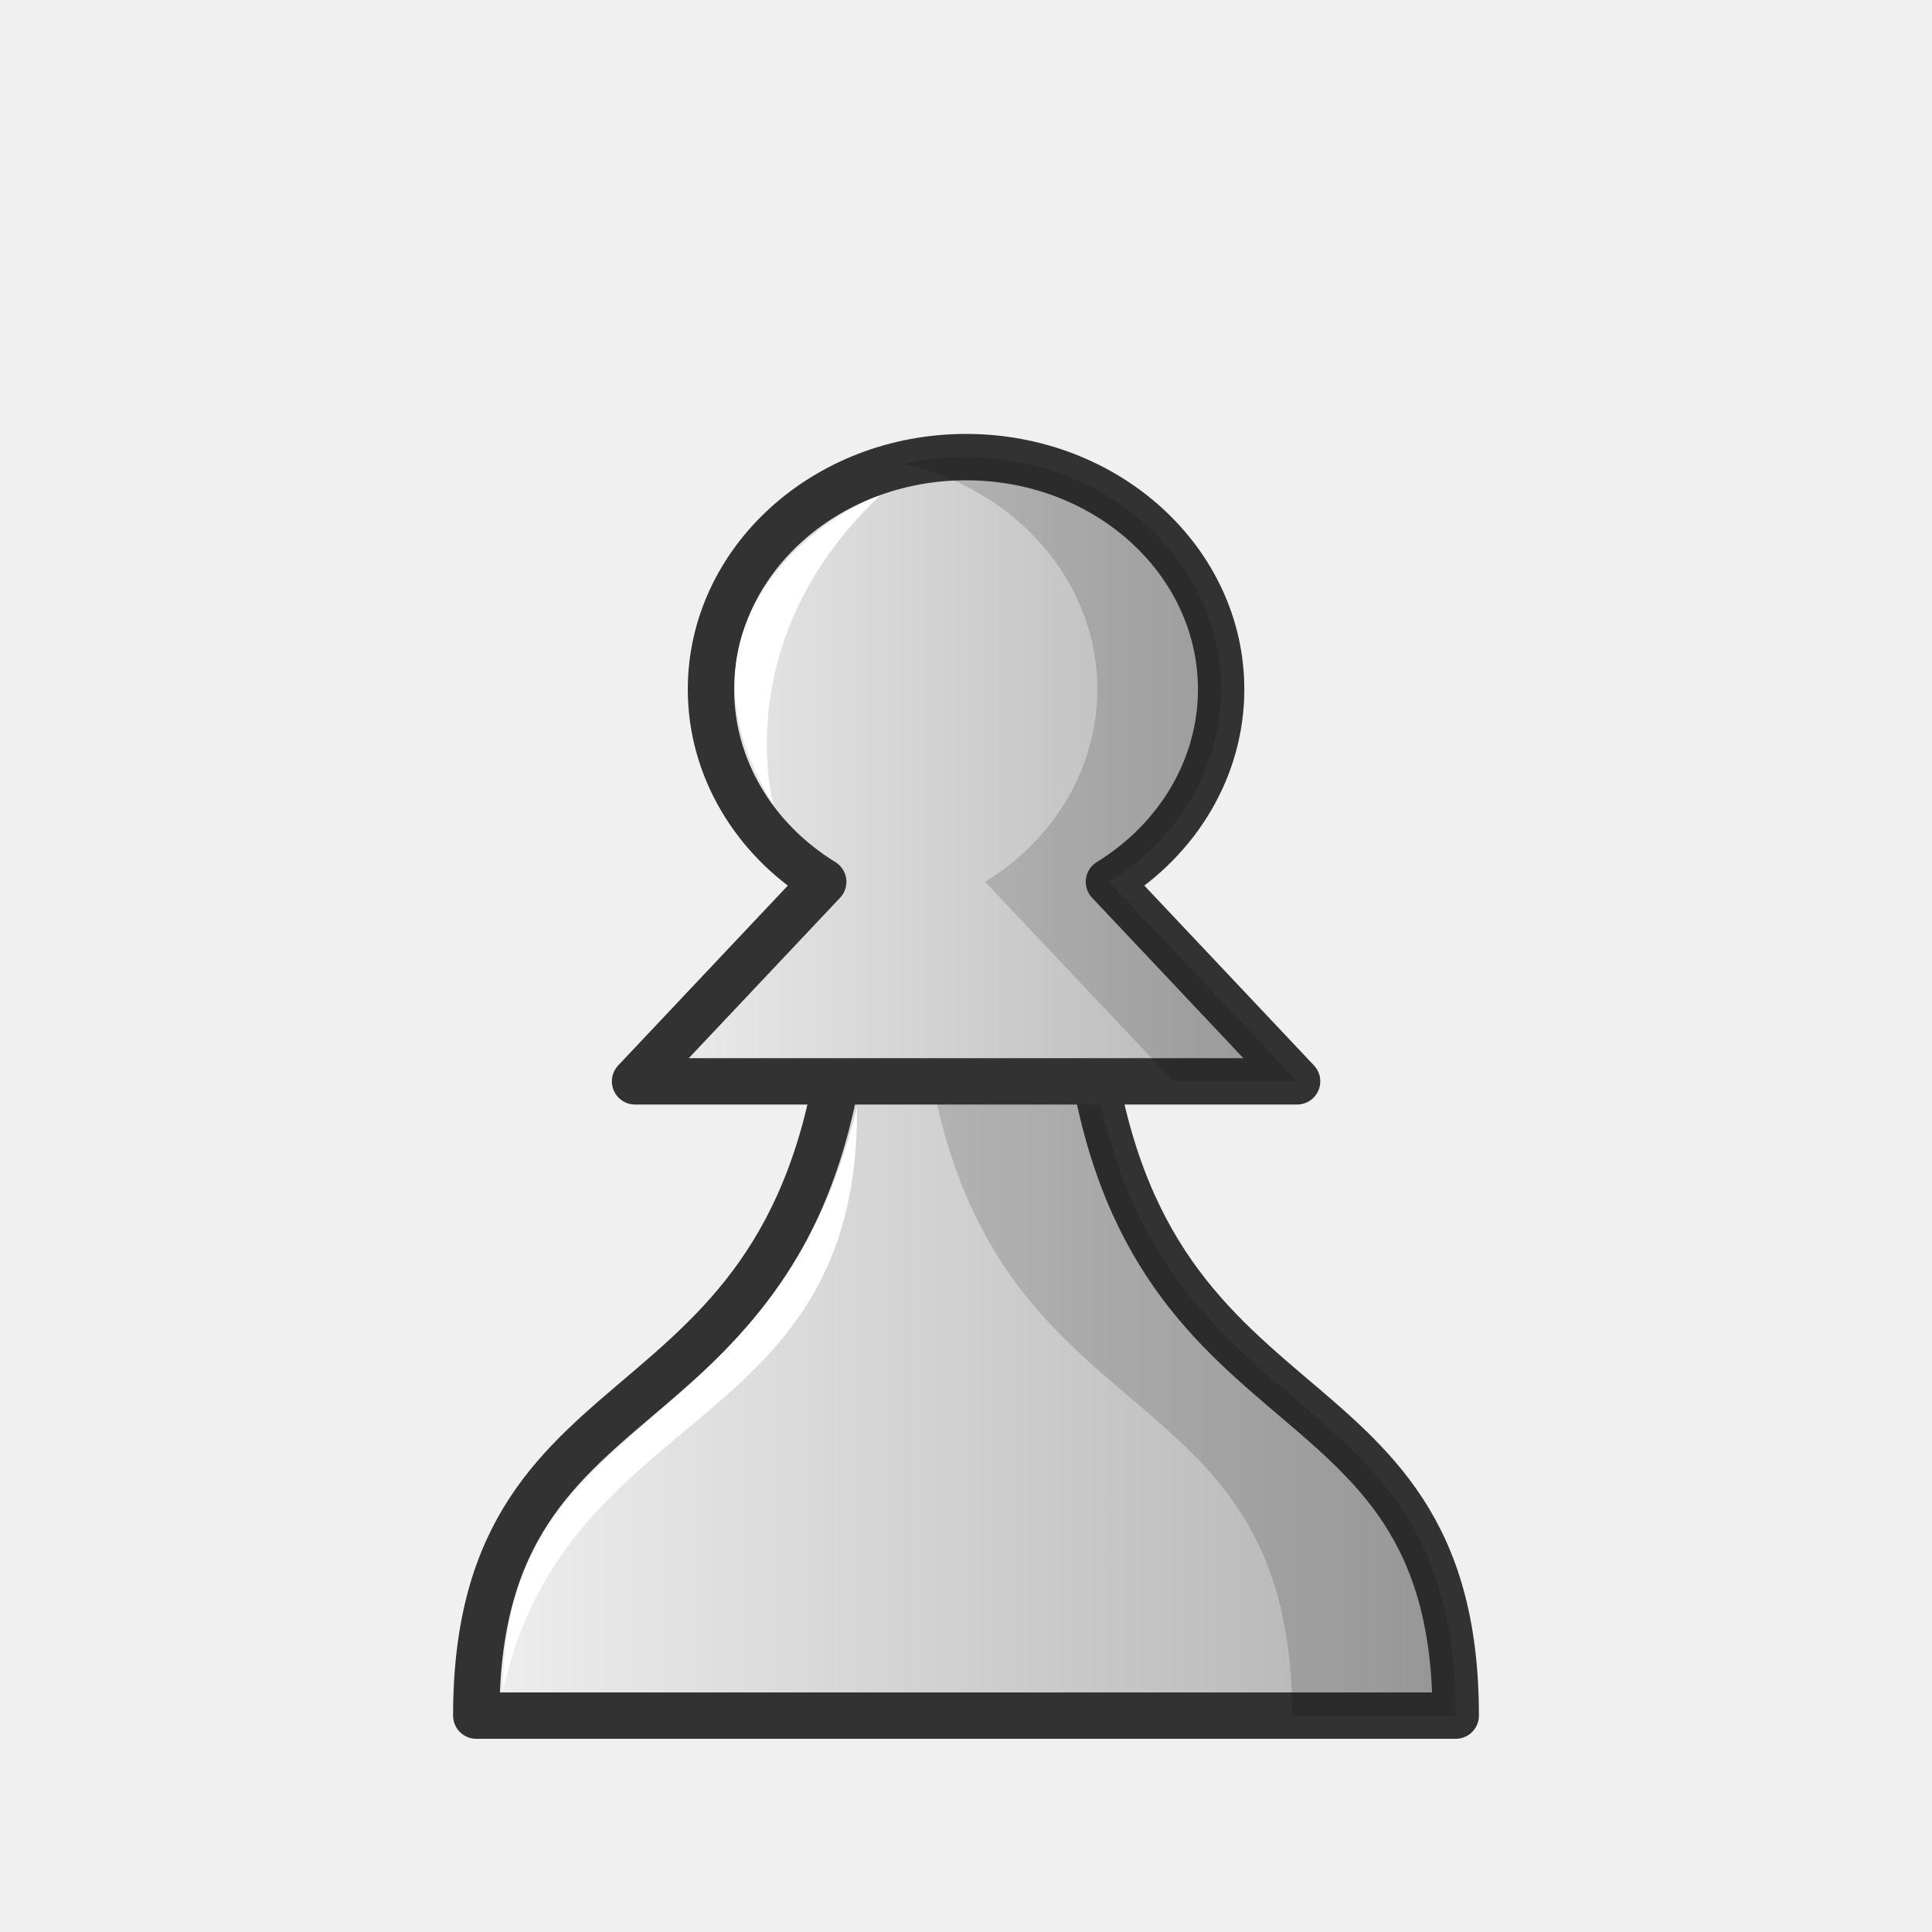
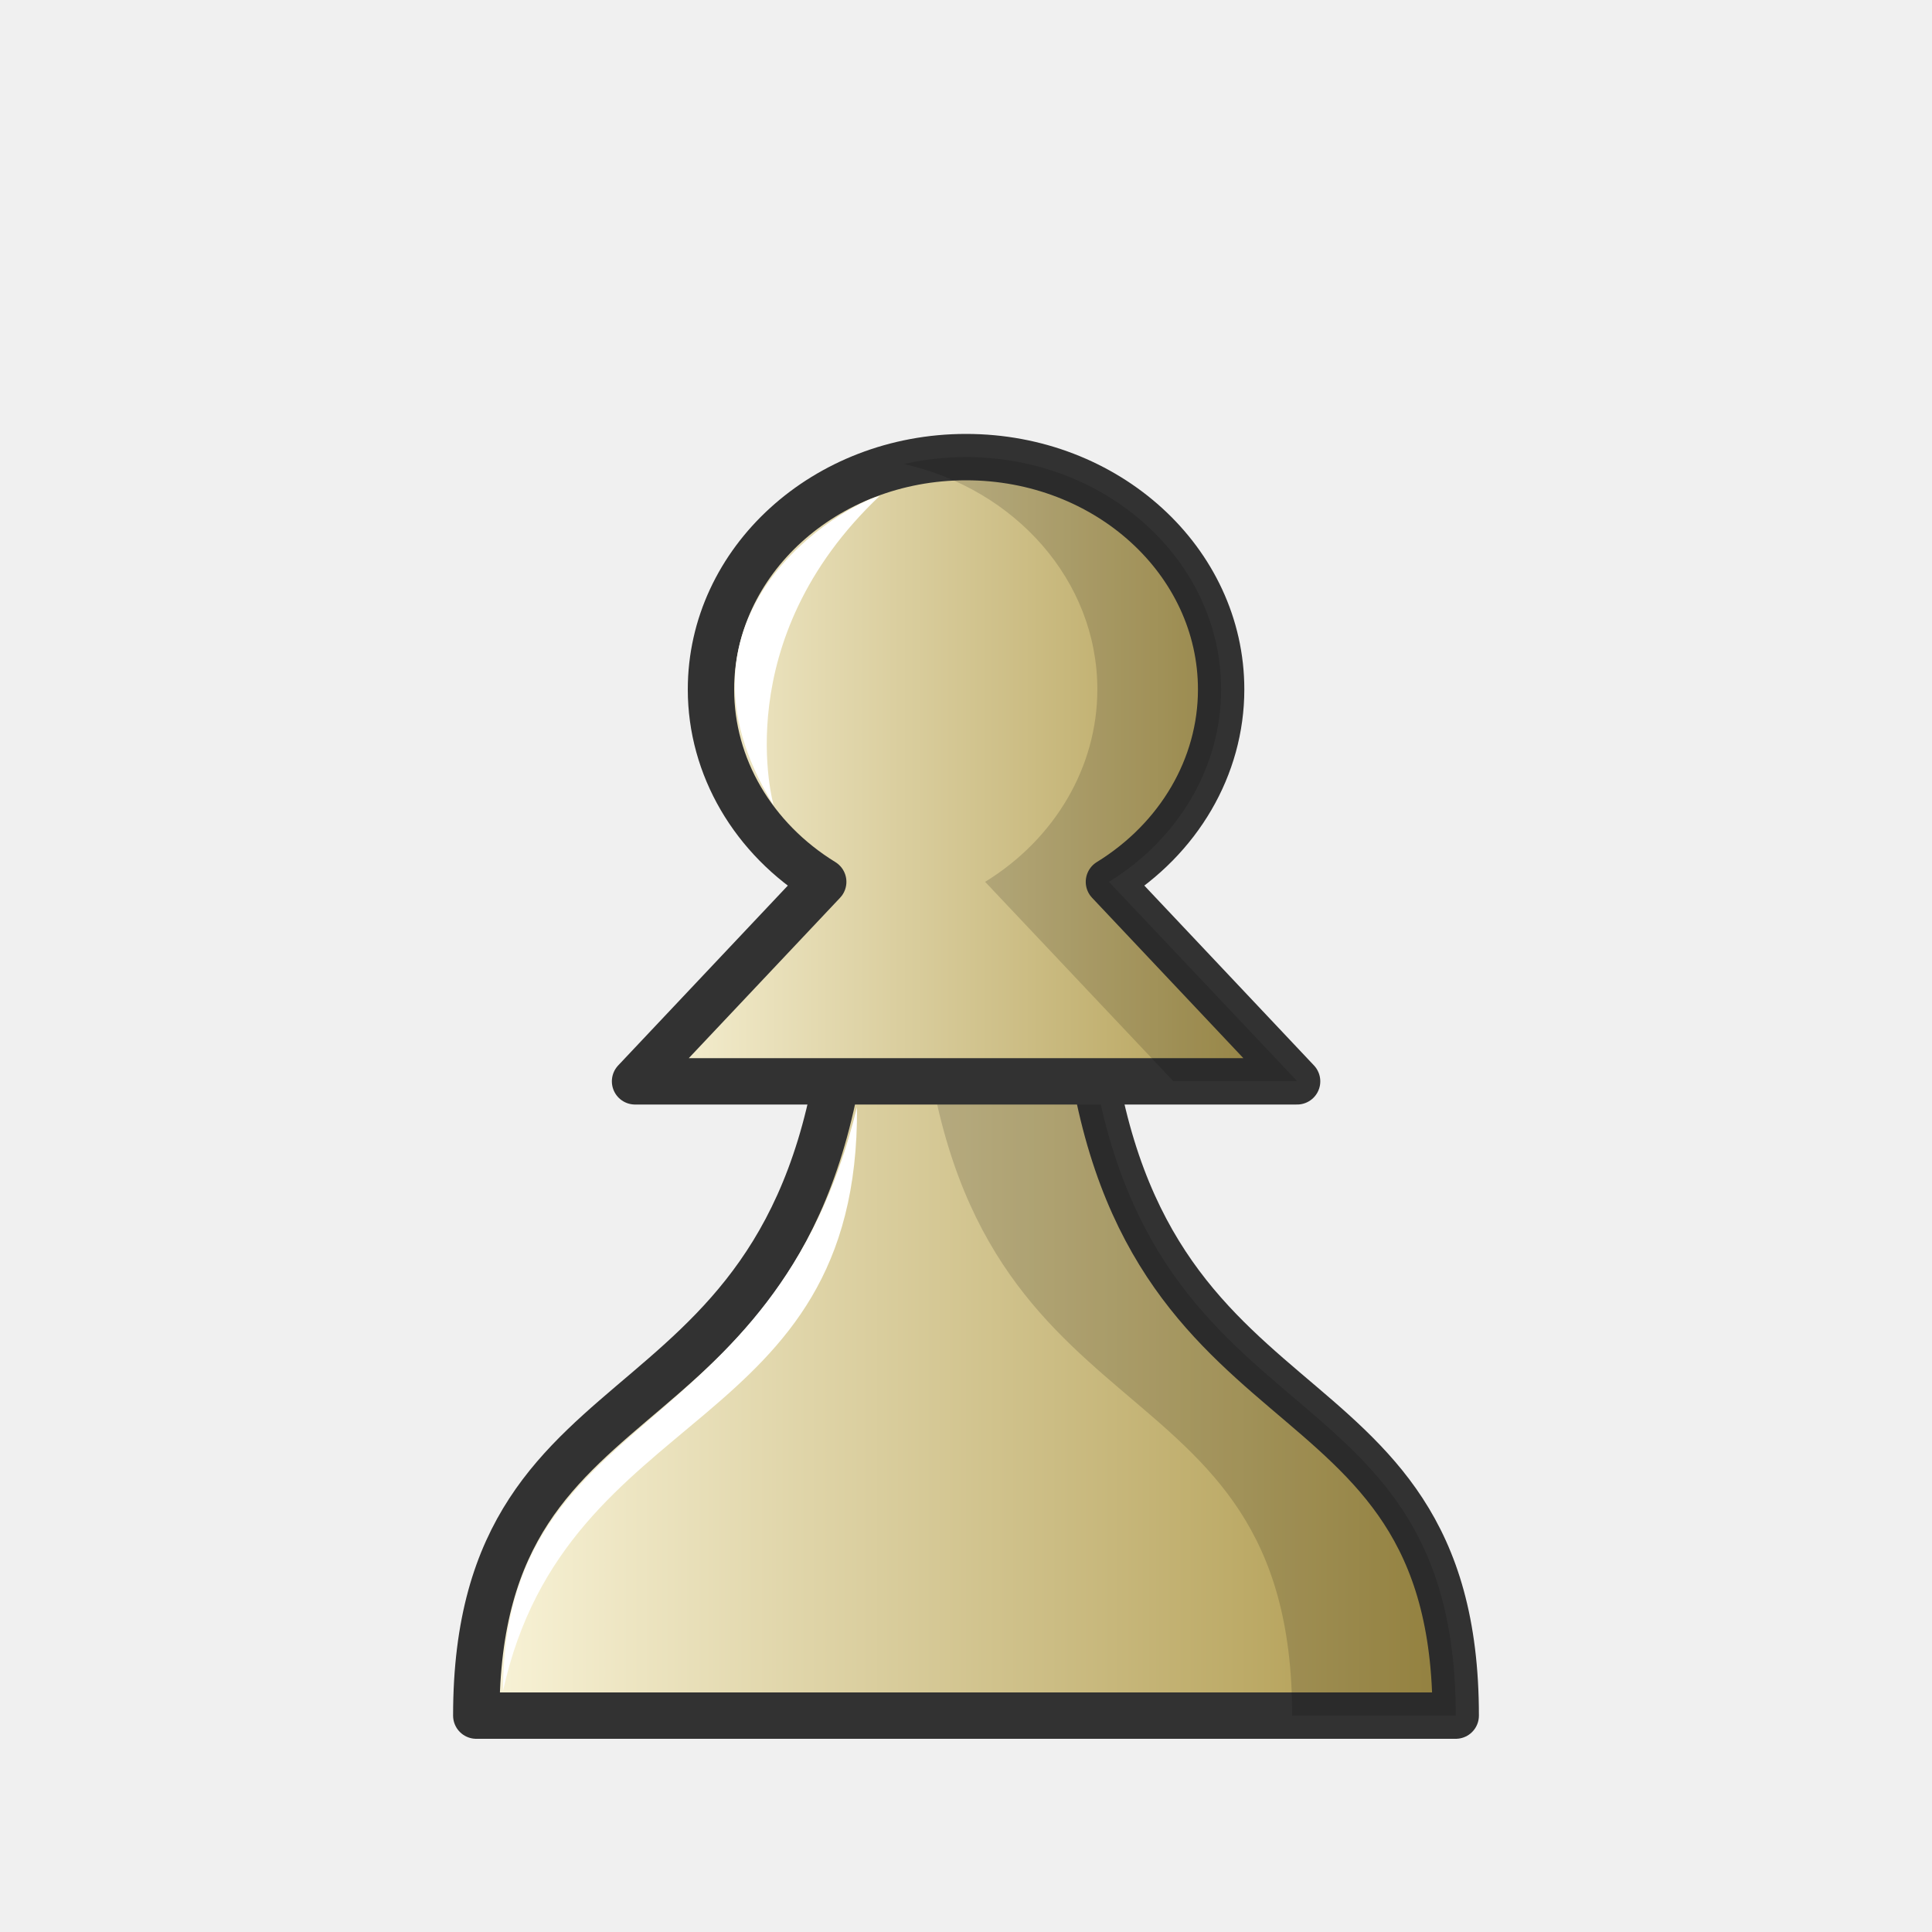
<svg xmlns="http://www.w3.org/2000/svg" xmlns:xlink="http://www.w3.org/1999/xlink" width="50mm" height="50mm" clip-rule="evenodd" fill-rule="evenodd" image-rendering="optimizeQuality" shape-rendering="geometricPrecision" text-rendering="geometricPrecision" version="1.1" viewBox="0 0 50 50">
  <defs>
-     <linearGradient id="linearGradient5173" x1="-144.63" x2="-118.08" y1="495" y2="495" gradientTransform="translate(156.35 -459.87)" gradientUnits="userSpaceOnUse" xlink:href="#ZZZ" />
-     <linearGradient id="ZZZ">
-       <stop style="stop-color:#f0f0f0" offset="0" />
-       <stop style="stop-color:#afafaf" offset="1" />
+     <linearGradient id="linearGradient5173" x1="-144.63" x2="-118.08" y1="495" y2="495" gradientTransform="translate(156.35,-459.87)" gradientUnits="userSpaceOnUse" xlink:href="#linearGradient3935" />
+     <linearGradient id="linearGradient5171" x1="-140.16" x2="-123.6" y1="472.02" y2="472.02" gradientTransform="matrix(1.1068,0,0,1.1073,170.97,-502.76)" gradientUnits="userSpaceOnUse" xlink:href="#linearGradient3935" />
+     <linearGradient id="linearGradient3935">
+       <stop stop-color="#f2e7da" style="stop-color:#fbf6dc" offset="0" />
+       <stop stop-color="#bba38a" style="stop-color:#aa9445" offset="1" />
    </linearGradient>
-     <linearGradient id="linearGradient5171" x1="-140.16" x2="-123.6" y1="472.02" y2="472.02" gradientTransform="matrix(1.1068 0 0 1.1073 170.97 -502.76)" gradientUnits="userSpaceOnUse" xlink:href="#ZZZ" />
  </defs>
  <path d="m21.918 25.868c-0.992 11.9-9.592 8.873-9.592 18.532h25.348c0-9.66-8.6-6.632-9.592-18.532h-3.083z" style="fill:url(#linearGradient5173);stroke-linejoin:round;stroke-width:1.2;stroke:#323232" />
  <path d="m23.849 25.868c0.992 11.9 9.592 8.873 9.592 18.532h4.233c0-9.66-8.6-6.632-9.592-18.532h-3.083z" style="fill:#000000;opacity:.15" />
  <path d="m25.001 11.83c-3.646 2.2e-5 -6.601 2.692-6.601 6.013 0 1.996 1.089 3.862 2.905 4.979l-4.87 5.163h17.134s-4.87-5.163-4.87-5.163c1.815-1.118 2.904-2.983 2.904-4.979 0-3.321-2.955-6.013-6.601-6.013z" style="fill:url(#linearGradient5171);stroke-linejoin:round;stroke-width:1.2;stroke:#323232" />
  <path d="m25.001 11.83c-0.552 4.4e-5 -1.089 0.062-1.601 0.179 2.872 0.652 4.999 3.016 4.999 5.834 0 1.996-1.089 3.862-2.904 4.979l4.87 5.157h3.204l-4.871-5.157c1.815-1.118 2.904-2.983 2.904-4.979 0-3.321-2.955-6.012-6.601-6.013z" style="fill:#000000;opacity:.15" />
  <path d="m22.769 12.832c-0.901 0.223-5.835 3.013-2.748 8.01 0 0-1.221-4.259 2.748-8.01z" style="fill:#ffffff" />
  <path d="m13.017 43.765c0.022-7.394 7.01-6.278 9.162-15.114 0.064 8.541-7.515 7.612-9.162 15.114z" style="clip-rule:evenodd;fill-rule:evenodd;fill:#ffffff;image-rendering:optimizeQuality;shape-rendering:geometricPrecision" />
</svg>
